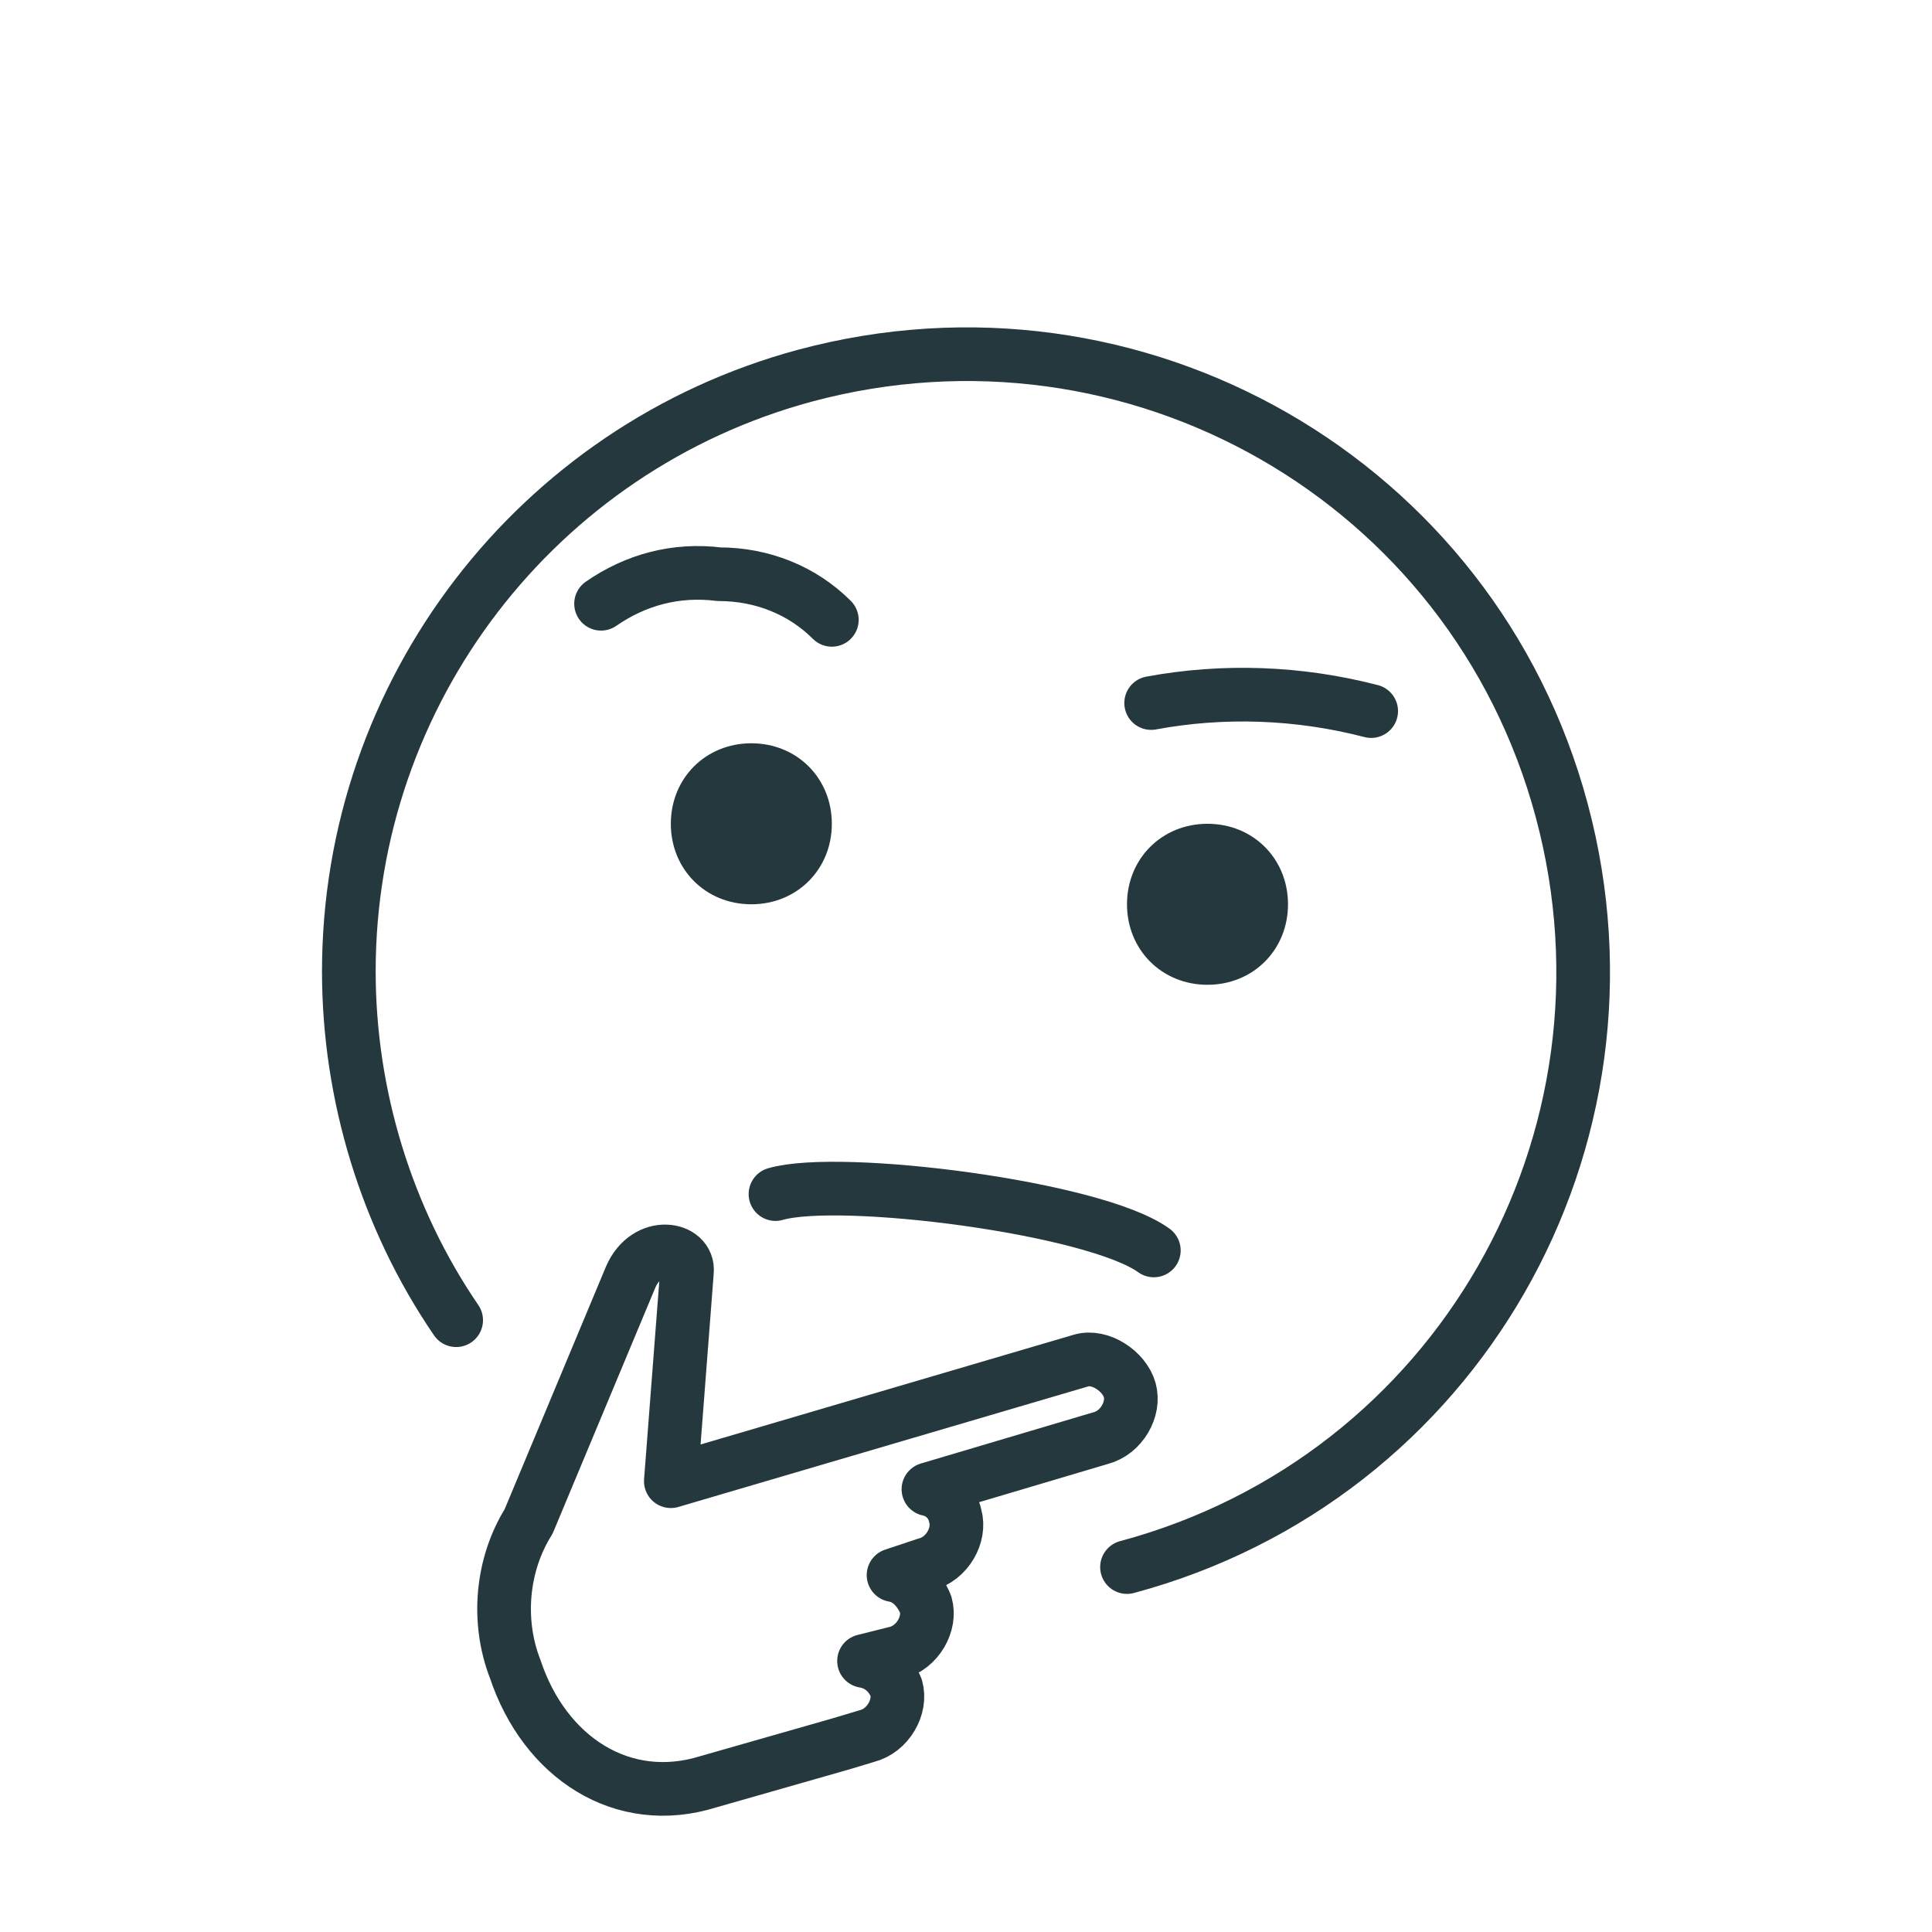
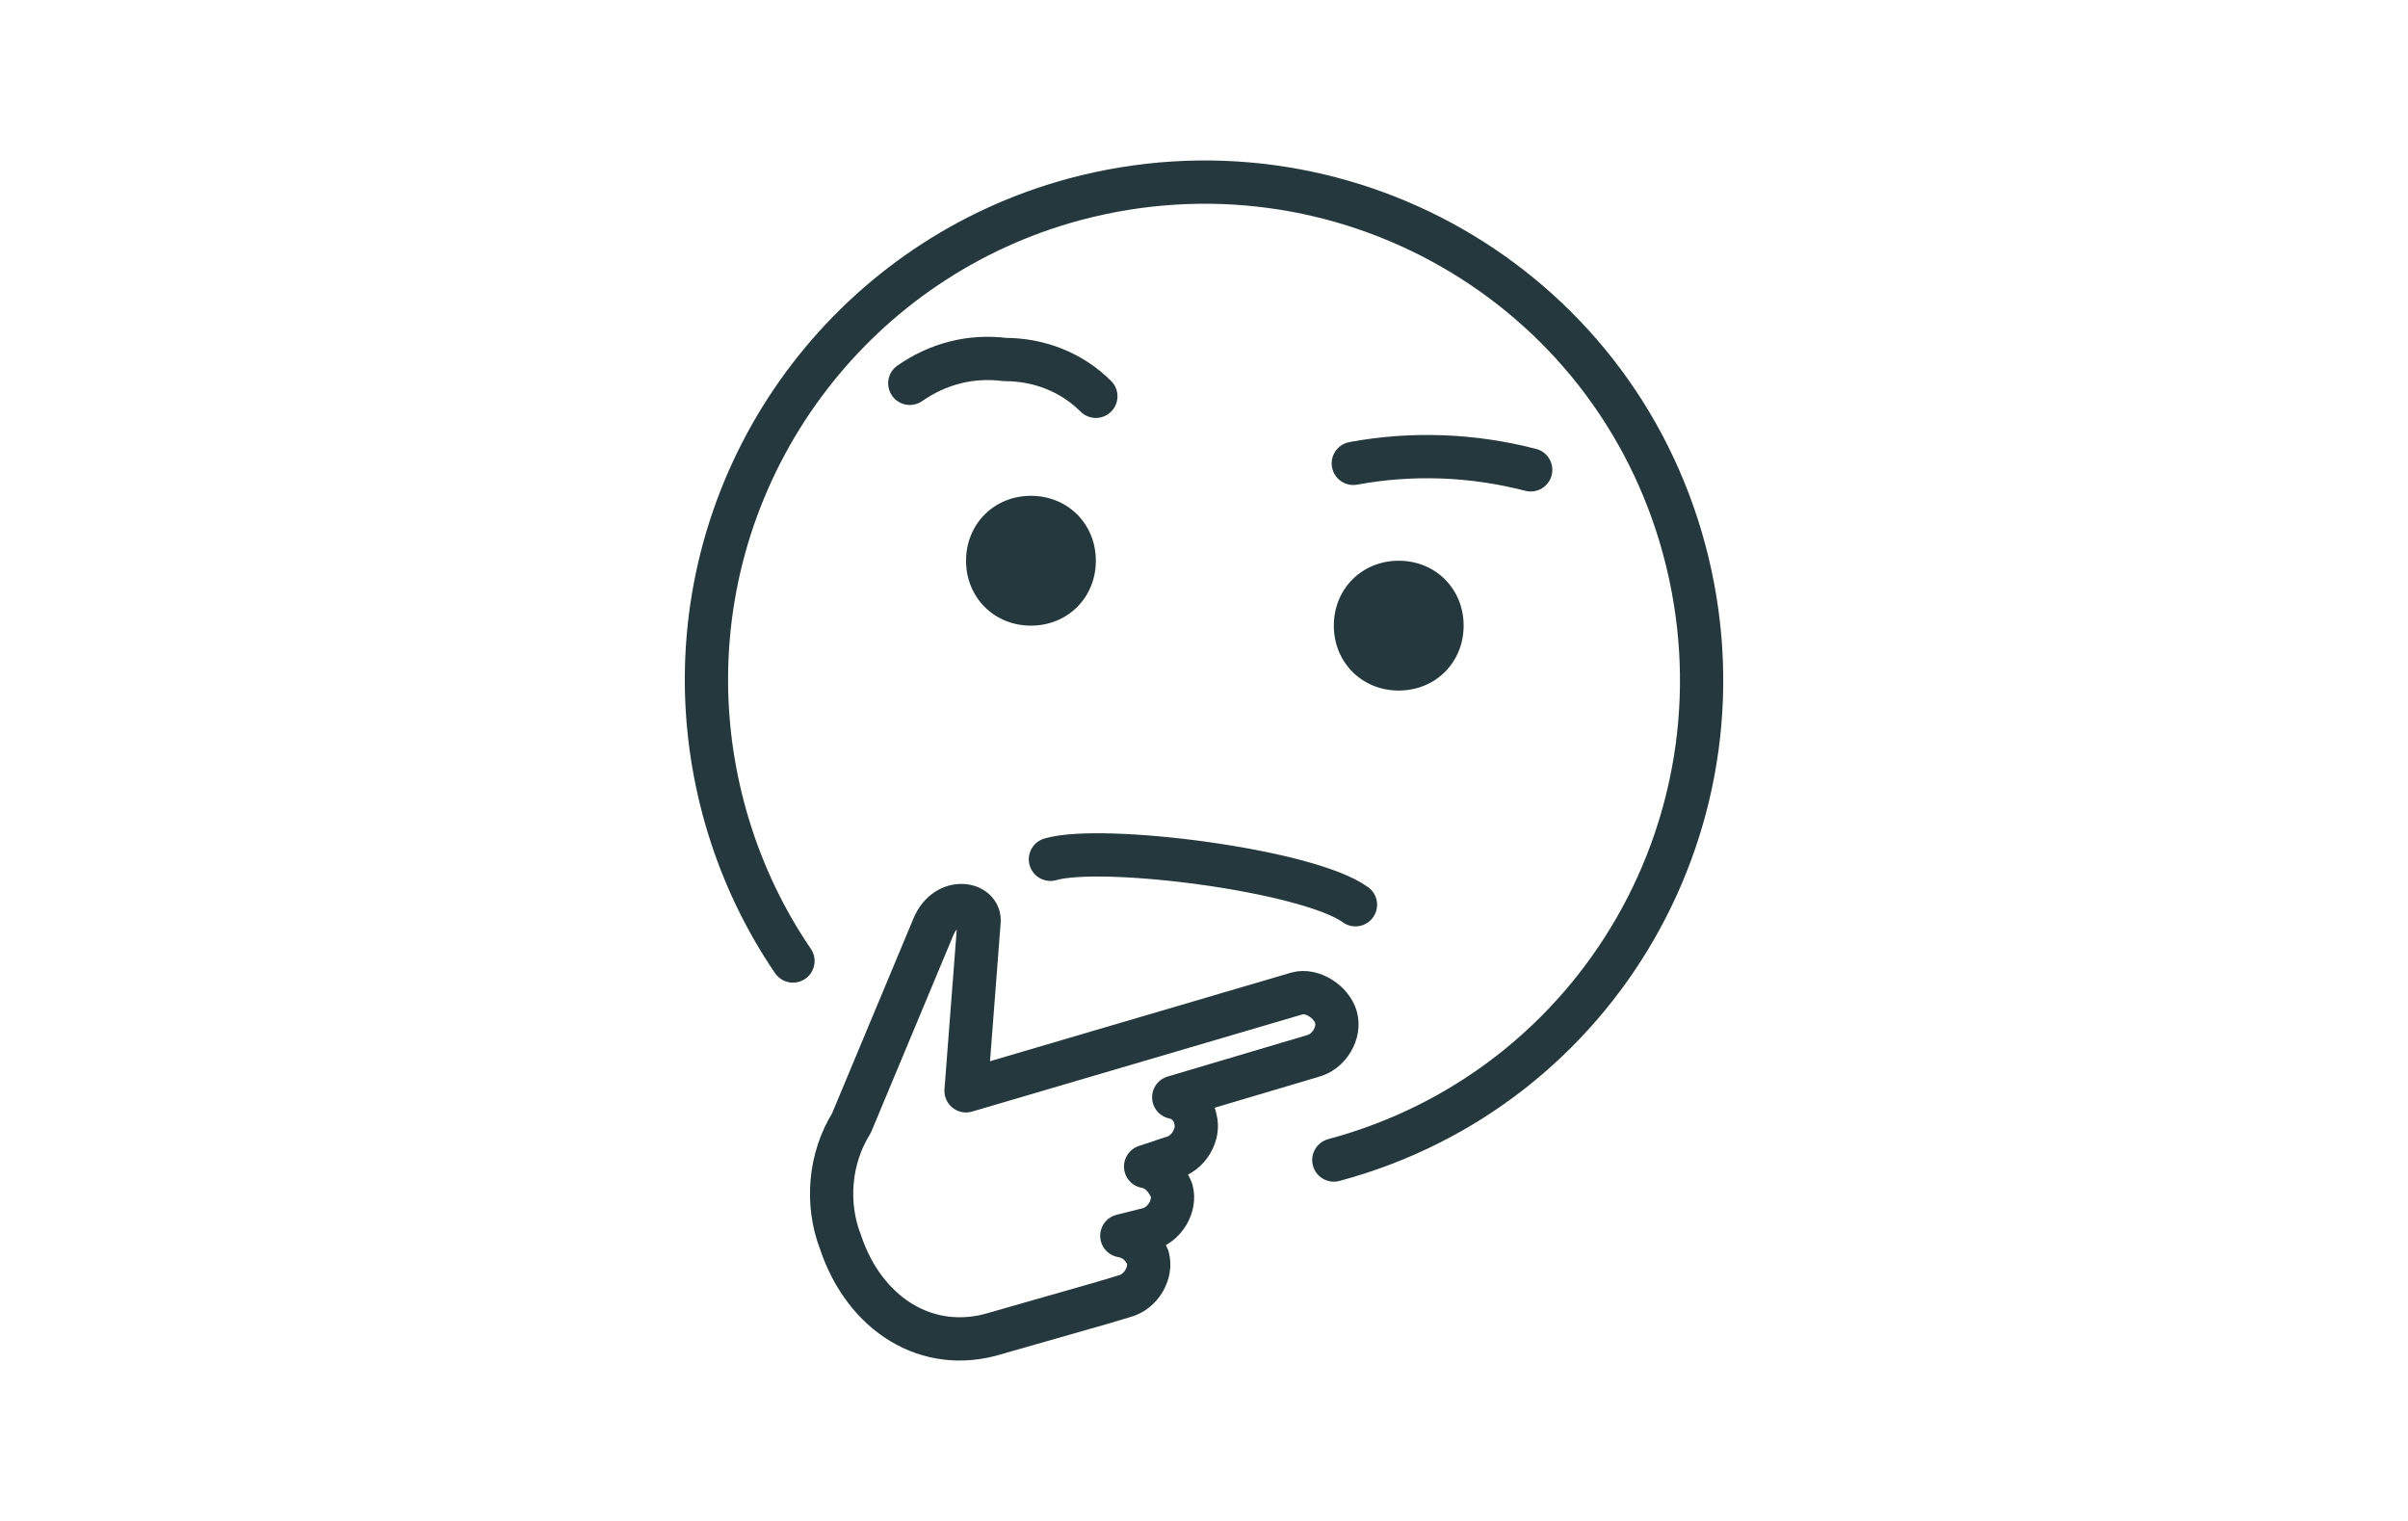
- <svg xmlns="http://www.w3.org/2000/svg" version="1.1" viewBox="0 0 72 72" id="emoji">
+ <svg xmlns="http://www.w3.org/2000/svg" version="1.1" viewBox="0 0 152 96" id="emoji" width="152" height="96">
  <defs id="defs1823" />
-   <path style="stroke:#25383e;stroke-opacity:1" fill="none" stroke="#000000" stroke-linecap="round" stroke-linejoin="round" stroke-width="2" d="M 28.9,44.5 C 31.3,43.8 40.8,45 43,46.6" id="path1805" />
-   <path style="stroke:#25383e;stroke-opacity:1" fill="none" stroke="#000000" stroke-linecap="round" stroke-linejoin="round" stroke-width="2" d="m 22.4,22.5 c 1.3,-0.9 2.8,-1.3 4.4,-1.1 1.6,0 3.1,0.6 4.2,1.7" id="path1807" />
-   <path style="stroke:#25383e;stroke-opacity:1" fill="none" stroke="#000000" stroke-linecap="round" stroke-linejoin="round" stroke-width="2" d="M 51.1,26.5 C 48.4,25.8 45.6,25.7 42.9,26.2" id="path1809" />
-   <path style="stroke:#25383e;stroke-opacity:1" fill="none" stroke="#000000" stroke-linecap="round" stroke-linejoin="round" stroke-width="2" d="M 42,58.4 C 54.3,55.1 61.5,42.5 58.2,30.2 54.9,17.9 42.3,10.7 30,14 20,16.7 13,25.8 13,36.2 c 0,4.6 1.4,9.2 4,13" id="path1811" />
-   <path style="fill-opacity:1;fill:#25383e" d="m 31,30.7 c 0,1.7 -1.3,3 -3,3 -1.7,0 -3,-1.3 -3,-3 0,-1.7 1.3,-3 3,-3 1.7,0 3,1.3 3,3" id="path1813" />
-   <path style="fill:#25383e;fill-opacity:1" d="m 48,33.7 c 0,1.7 -1.3,3 -3,3 -1.7,0 -3,-1.3 -3,-3 0,-1.7 1.3,-3 3,-3 1.7,0 3,1.3 3,3" id="path1815" />
-   <path style="stroke:#25383e;stroke-opacity:1" fill="none" stroke="#000000" stroke-linecap="round" stroke-linejoin="round" stroke-width="2" d="m 19.7,56.7 c -1,1.6 -1.2,3.7 -0.5,5.5 1.1,3.3 4,5.2 7.2,4.2 l 4.9,-1.4 1,-0.3 c 0.8,-0.2 1.3,-1.1 1.1,-1.8 v 0 c -0.2,-0.5 -0.6,-0.9 -1.2,-1 l 1.2,-0.3 c 0.8,-0.2 1.3,-1.1 1.1,-1.8 -0.2,-0.5 -0.6,-1 -1.2,-1.1 l 1.2,-0.4 c 0.8,-0.2 1.3,-1.1 1.1,-1.8 -0.1,-0.5 -0.5,-0.9 -1,-1 L 41,53.6 c 0.8,-0.2 1.3,-1.1 1.1,-1.8 -0.2,-0.7 -1.1,-1.3 -1.8,-1.1 v 0 l -10.2,3 -5.1,1.5 0.6,-7.8 c 0.1,-0.9 -1.5,-1.2 -2.1,0.2 z" id="path1817" />
+   <g id="g2093" transform="matrix(1.365625,0,0,1.365625,26.83884,-6.532103)">
+     <path id="path1805" d="M 28.9,44.5 C 31.3,43.8 40.8,45 43,46.6" stroke-width="2" stroke-linejoin="round" stroke-linecap="round" stroke="#000000" fill="none" style="stroke:#25383e;stroke-opacity:1" />
+     <path id="path1807" d="m 22.4,22.5 c 1.3,-0.9 2.8,-1.3 4.4,-1.1 1.6,0 3.1,0.6 4.2,1.7" stroke-width="2" stroke-linejoin="round" stroke-linecap="round" stroke="#000000" fill="none" style="stroke:#25383e;stroke-opacity:1" />
+     <path id="path1809" d="M 51.1,26.5 C 48.4,25.8 45.6,25.7 42.9,26.2" stroke-width="2" stroke-linejoin="round" stroke-linecap="round" stroke="#000000" fill="none" style="stroke:#25383e;stroke-opacity:1" />
+     <path id="path1811" d="M 42,58.4 C 54.3,55.1 61.5,42.5 58.2,30.2 54.9,17.9 42.3,10.7 30,14 20,16.7 13,25.8 13,36.2 c 0,4.6 1.4,9.2 4,13" stroke-width="2" stroke-linejoin="round" stroke-linecap="round" stroke="#000000" fill="none" style="stroke:#25383e;stroke-opacity:1" />
+     <path id="path1813" d="m 31,30.7 c 0,1.7 -1.3,3 -3,3 -1.7,0 -3,-1.3 -3,-3 0,-1.7 1.3,-3 3,-3 1.7,0 3,1.3 3,3" style="fill:#25383e;fill-opacity:1" />
+     <path id="path1815" d="m 48,33.7 c 0,1.7 -1.3,3 -3,3 -1.7,0 -3,-1.3 -3,-3 0,-1.7 1.3,-3 3,-3 1.7,0 3,1.3 3,3" style="fill:#25383e;fill-opacity:1" />
+     <path id="path1817" d="m 19.7,56.7 c -1,1.6 -1.2,3.7 -0.5,5.5 1.1,3.3 4,5.2 7.2,4.2 l 4.9,-1.4 1,-0.3 c 0.8,-0.2 1.3,-1.1 1.1,-1.8 v 0 c -0.2,-0.5 -0.6,-0.9 -1.2,-1 l 1.2,-0.3 c 0.8,-0.2 1.3,-1.1 1.1,-1.8 -0.2,-0.5 -0.6,-1 -1.2,-1.1 l 1.2,-0.4 c 0.8,-0.2 1.3,-1.1 1.1,-1.8 -0.1,-0.5 -0.5,-0.9 -1,-1 L 41,53.6 c 0.8,-0.2 1.3,-1.1 1.1,-1.8 -0.2,-0.7 -1.1,-1.3 -1.8,-1.1 v 0 l -10.2,3 -5.1,1.5 0.6,-7.8 c 0.1,-0.9 -1.5,-1.2 -2.1,0.2 z" stroke-width="2" stroke-linejoin="round" stroke-linecap="round" stroke="#000000" fill="none" style="stroke:#25383e;stroke-opacity:1" />
+   </g>
</svg>
